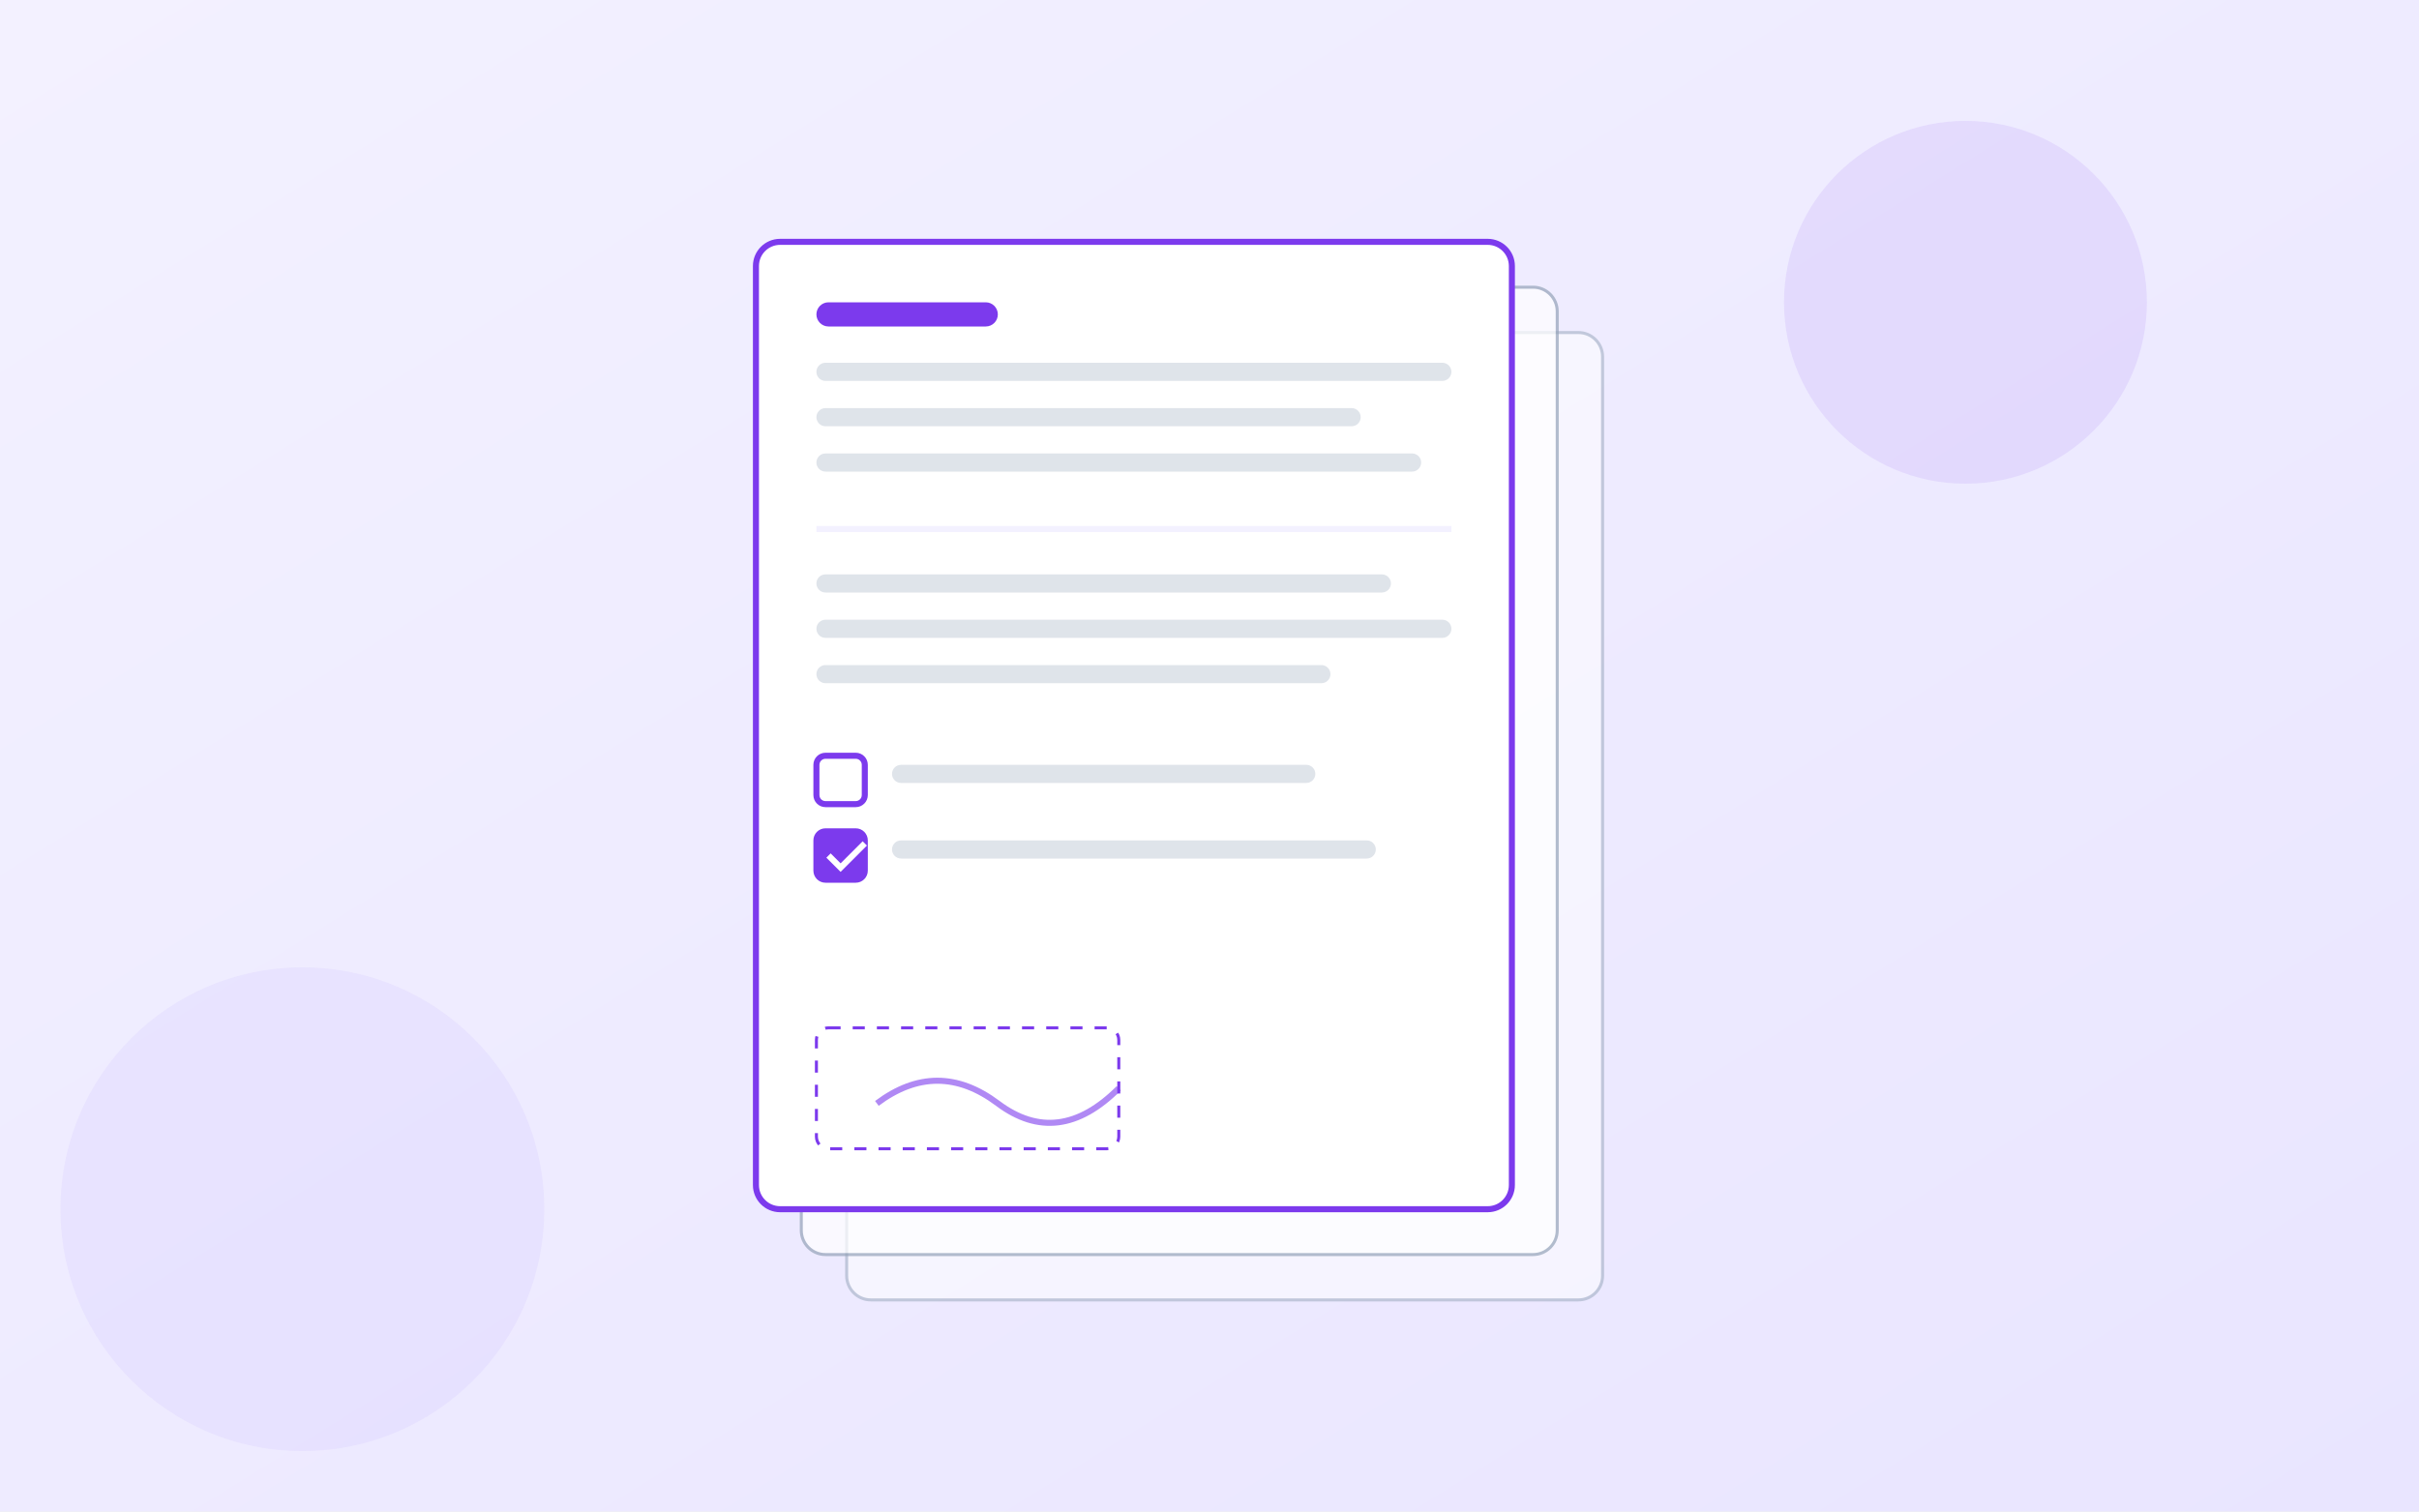
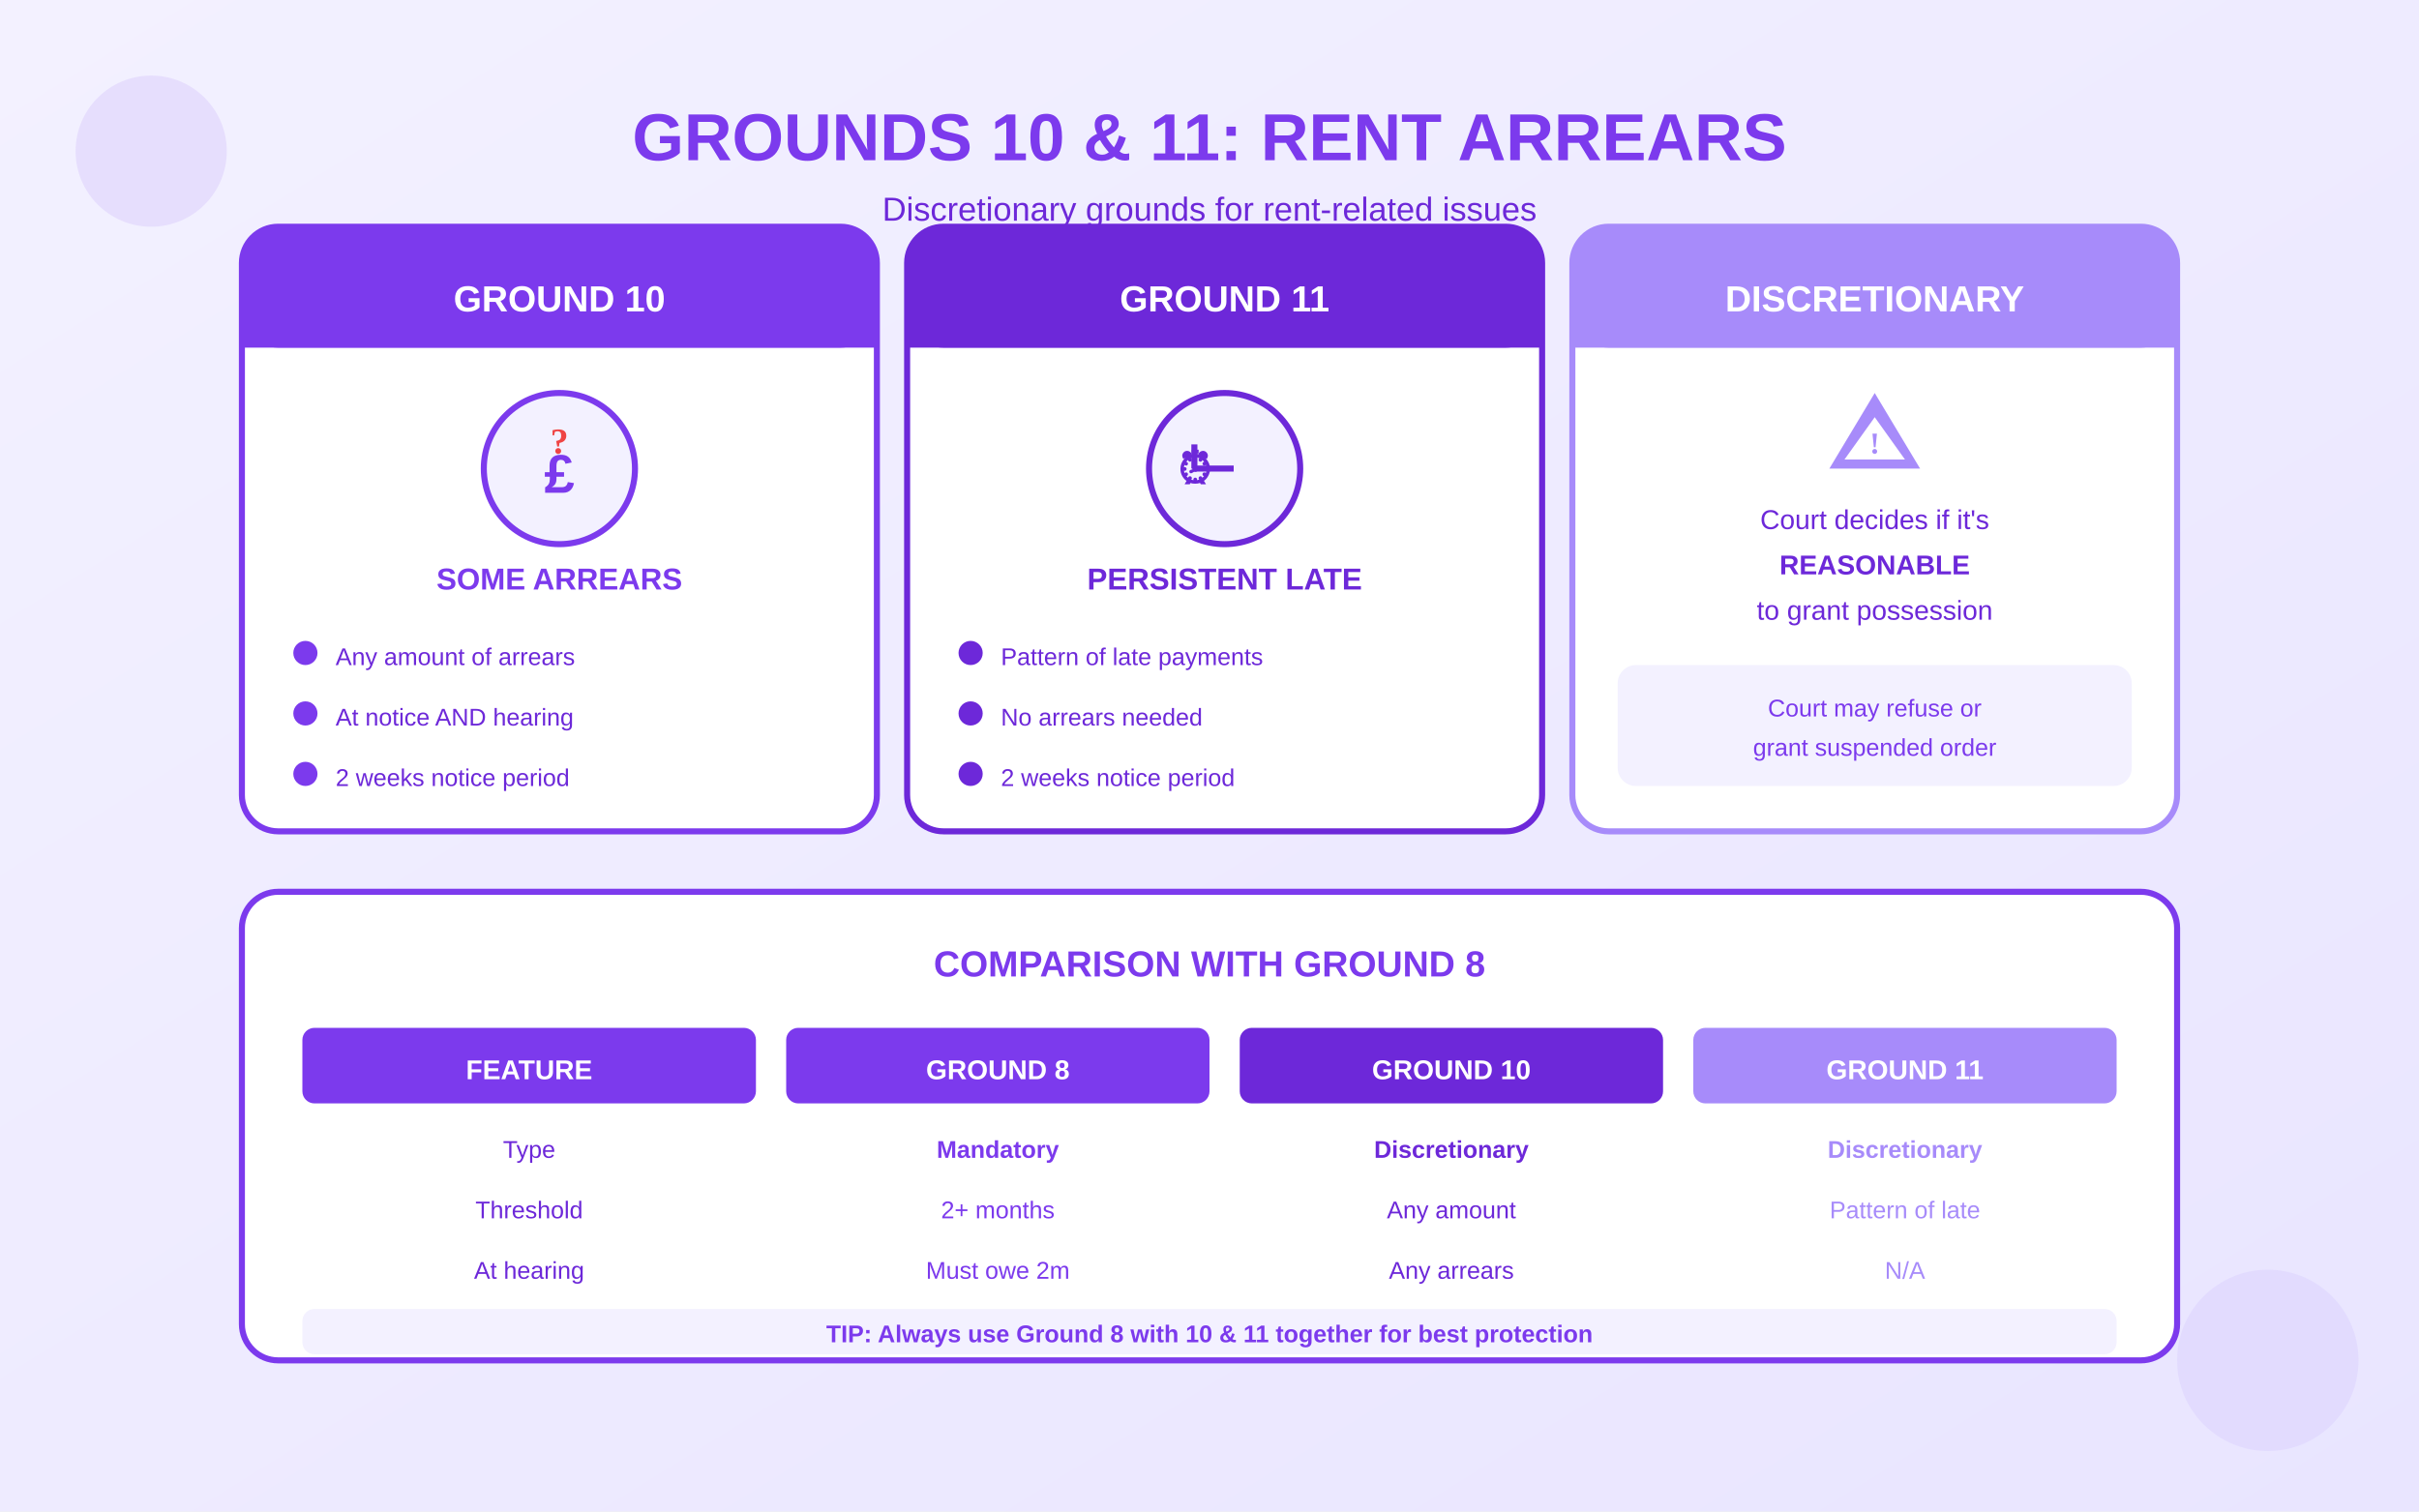
<svg xmlns="http://www.w3.org/2000/svg" viewBox="0 0 800 500">
  <defs>
    <linearGradient id="bgGrad" x1="0%" y1="0%" x2="100%" y2="100%">
      <stop offset="0%" style="stop-color:#F3F1FF" />
      <stop offset="100%" style="stop-color:#E9E5FF" />
    </linearGradient>
  </defs>
  <rect width="800" height="500" fill="url(#bgGrad)" />
-   <g transform="translate(250, 80)">
-     <rect x="30" y="30" width="250" height="320" rx="8" fill="white" stroke="#94A3B8" stroke-width="1" opacity="0.5" />
-     <rect x="15" y="15" width="250" height="320" rx="8" fill="white" stroke="#94A3B8" stroke-width="1" opacity="0.7" />
-     <rect x="0" y="0" width="250" height="320" rx="8" fill="white" stroke="#7C3AED" stroke-width="2" />
-     <rect x="20" y="20" width="60" height="8" rx="4" fill="#7C3AED" />
-     <rect x="20" y="40" width="210" height="6" rx="3" fill="#94A3B8" opacity="0.3" />
-     <rect x="20" y="55" width="180" height="6" rx="3" fill="#94A3B8" opacity="0.3" />
-     <rect x="20" y="70" width="200" height="6" rx="3" fill="#94A3B8" opacity="0.3" />
-     <line x1="20" y1="95" x2="230" y2="95" stroke="#F3F1FF" stroke-width="2" />
-     <rect x="20" y="110" width="190" height="6" rx="3" fill="#94A3B8" opacity="0.3" />
-     <rect x="20" y="125" width="210" height="6" rx="3" fill="#94A3B8" opacity="0.3" />
-     <rect x="20" y="140" width="170" height="6" rx="3" fill="#94A3B8" opacity="0.3" />
-     <rect x="20" y="170" width="16" height="16" rx="3" stroke="#7C3AED" stroke-width="2" fill="none" />
-     <rect x="45" y="173" width="140" height="6" rx="3" fill="#94A3B8" opacity="0.3" />
-     <rect x="20" y="195" width="16" height="16" rx="3" stroke="#7C3AED" stroke-width="2" fill="#7C3AED" />
-     <path d="M24 203 L28 207 L36 199" stroke="white" stroke-width="2" fill="none" />
-     <rect x="45" y="198" width="160" height="6" rx="3" fill="#94A3B8" opacity="0.3" />
-     <rect x="20" y="260" width="100" height="40" rx="4" stroke="#7C3AED" stroke-width="1" stroke-dasharray="4" fill="none" />
-     <path d="M40 285 Q60 270 80 285 Q100 300 120 280" stroke="#7C3AED" stroke-width="2" fill="none" opacity="0.6" />
+   <g transform="translate(80, 25)">
+     <text x="320" y="28" text-anchor="middle" fill="#7C3AED" font-size="22" font-weight="bold" font-family="Arial">GROUNDS 10 &amp; 11: RENT ARREARS</text>
+     <text x="320" y="48" text-anchor="middle" fill="#6D28D9" font-size="11" font-family="Arial">Discretionary grounds for rent-related issues</text>
  </g>
-   <circle cx="650" cy="100" r="60" fill="#7C3AED" opacity="0.1" />
-   <circle cx="100" cy="400" r="80" fill="#A78BFA" opacity="0.1" />
+   <g transform="translate(80, 75)">
+     <rect x="0" y="0" width="210" height="200" rx="12" fill="white" stroke="#7C3AED" stroke-width="2" />
+     <rect x="0" y="0" width="210" height="40" rx="12" fill="#7C3AED" />
+     <rect x="0" y="28" width="210" height="12" fill="#7C3AED" />
+     <text x="105" y="28" text-anchor="middle" fill="white" font-size="12" font-weight="bold" font-family="Arial">GROUND 10</text>
+     <circle cx="105" cy="80" r="25" fill="#F3F1FF" stroke="#7C3AED" stroke-width="2" />
+     <text x="105" y="88" text-anchor="middle" fill="#7C3AED" font-size="18" font-weight="bold" font-family="Arial">£</text>
+     <text x="105" y="75" text-anchor="middle" fill="#EF4444" font-size="12" font-weight="bold">?</text>
+     <text x="105" y="120" text-anchor="middle" fill="#7C3AED" font-size="10" font-weight="bold" font-family="Arial">SOME ARREARS</text>
+     <g transform="translate(15, 135)">
+       <circle cx="6" cy="6" r="4" fill="#7C3AED" />
+       <text x="16" y="10" fill="#6D28D9" font-size="8" font-family="Arial">Any amount of arrears</text>
+     </g>
+     <g transform="translate(15, 155)">
+       <circle cx="6" cy="6" r="4" fill="#7C3AED" />
+       <text x="16" y="10" fill="#6D28D9" font-size="8" font-family="Arial">At notice AND hearing</text>
+     </g>
+     <g transform="translate(15, 175)">
+       <circle cx="6" cy="6" r="4" fill="#7C3AED" />
+       <text x="16" y="10" fill="#6D28D9" font-size="8" font-family="Arial">2 weeks notice period</text>
+     </g>
+   </g>
+   <g transform="translate(300, 75)">
+     <rect x="0" y="0" width="210" height="200" rx="12" fill="white" stroke="#6D28D9" stroke-width="2" />
+     <rect x="0" y="0" width="210" height="40" rx="12" fill="#6D28D9" />
+     <rect x="0" y="28" width="210" height="12" fill="#6D28D9" />
+     <text x="105" y="28" text-anchor="middle" fill="white" font-size="12" font-weight="bold" font-family="Arial">GROUND 11</text>
+     <circle cx="105" cy="80" r="25" fill="#F3F1FF" stroke="#6D28D9" stroke-width="2" />
+     <text x="95" y="85" text-anchor="middle" fill="#6D28D9" font-size="14" font-weight="bold">⏰</text>
+     <line x1="95" y1="72" x2="95" y2="80" stroke="#6D28D9" stroke-width="2" />
+     <line x1="95" y1="80" x2="108" y2="80" stroke="#6D28D9" stroke-width="2" />
+     <text x="105" y="120" text-anchor="middle" fill="#6D28D9" font-size="10" font-weight="bold" font-family="Arial">PERSISTENT LATE</text>
+     <g transform="translate(15, 135)">
+       <circle cx="6" cy="6" r="4" fill="#6D28D9" />
+       <text x="16" y="10" fill="#6D28D9" font-size="8" font-family="Arial">Pattern of late payments</text>
+     </g>
+     <g transform="translate(15, 155)">
+       <circle cx="6" cy="6" r="4" fill="#6D28D9" />
+       <text x="16" y="10" fill="#6D28D9" font-size="8" font-family="Arial">No arrears needed</text>
+     </g>
+     <g transform="translate(15, 175)">
+       <circle cx="6" cy="6" r="4" fill="#6D28D9" />
+       <text x="16" y="10" fill="#6D28D9" font-size="8" font-family="Arial">2 weeks notice period</text>
+     </g>
+   </g>
+   <g transform="translate(520, 75)">
+     <rect x="0" y="0" width="200" height="200" rx="12" fill="white" stroke="#A78BFA" stroke-width="2" />
+     <rect x="0" y="0" width="200" height="40" rx="12" fill="#A78BFA" />
+     <rect x="0" y="28" width="200" height="12" fill="#A78BFA" />
+     <text x="100" y="28" text-anchor="middle" fill="white" font-size="12" font-weight="bold" font-family="Arial">DISCRETIONARY</text>
+     <g transform="translate(30, 55)">
+       <polygon points="70,0 85,25 55,25" fill="#A78BFA" />
+       <polygon points="70,8 80,22 60,22" fill="white" />
+       <text x="70" y="20" text-anchor="middle" fill="#A78BFA" font-size="10" font-weight="bold">!</text>
+     </g>
+     <text x="100" y="100" text-anchor="middle" fill="#6D28D9" font-size="9" font-family="Arial">Court decides if it's</text>
+     <text x="100" y="115" text-anchor="middle" fill="#6D28D9" font-size="9" font-weight="bold" font-family="Arial">REASONABLE</text>
+     <text x="100" y="130" text-anchor="middle" fill="#6D28D9" font-size="9" font-family="Arial">to grant possession</text>
+     <rect x="15" y="145" width="170" height="40" rx="6" fill="#F3F1FF" />
+     <text x="100" y="162" text-anchor="middle" fill="#7C3AED" font-size="8" font-family="Arial">Court may refuse or</text>
+     <text x="100" y="175" text-anchor="middle" fill="#7C3AED" font-size="8" font-family="Arial">grant suspended order</text>
+   </g>
+   <g transform="translate(80, 295)">
+     <rect x="0" y="0" width="640" height="155" rx="12" fill="white" stroke="#7C3AED" stroke-width="2" />
+     <text x="320" y="28" text-anchor="middle" fill="#7C3AED" font-size="12" font-weight="bold" font-family="Arial">COMPARISON WITH GROUND 8</text>
+     <rect x="20" y="45" width="150" height="25" rx="4" fill="#7C3AED" />
+     <text x="95" y="62" text-anchor="middle" fill="white" font-size="9" font-weight="bold" font-family="Arial">FEATURE</text>
+     <rect x="180" y="45" width="140" height="25" rx="4" fill="#7C3AED" />
+     <text x="250" y="62" text-anchor="middle" fill="white" font-size="9" font-weight="bold" font-family="Arial">GROUND 8</text>
+     <rect x="330" y="45" width="140" height="25" rx="4" fill="#6D28D9" />
+     <text x="400" y="62" text-anchor="middle" fill="white" font-size="9" font-weight="bold" font-family="Arial">GROUND 10</text>
+     <rect x="480" y="45" width="140" height="25" rx="4" fill="#A78BFA" />
+     <text x="550" y="62" text-anchor="middle" fill="white" font-size="9" font-weight="bold" font-family="Arial">GROUND 11</text>
+     <text x="95" y="88" text-anchor="middle" fill="#6D28D9" font-size="8" font-family="Arial">Type</text>
+     <text x="250" y="88" text-anchor="middle" fill="#7C3AED" font-size="8" font-weight="bold" font-family="Arial">Mandatory</text>
+     <text x="400" y="88" text-anchor="middle" fill="#6D28D9" font-size="8" font-weight="bold" font-family="Arial">Discretionary</text>
+     <text x="550" y="88" text-anchor="middle" fill="#A78BFA" font-size="8" font-weight="bold" font-family="Arial">Discretionary</text>
+     <text x="95" y="108" text-anchor="middle" fill="#6D28D9" font-size="8" font-family="Arial">Threshold</text>
+     <text x="250" y="108" text-anchor="middle" fill="#7C3AED" font-size="8" font-family="Arial">2+ months</text>
+     <text x="400" y="108" text-anchor="middle" fill="#6D28D9" font-size="8" font-family="Arial">Any amount</text>
+     <text x="550" y="108" text-anchor="middle" fill="#A78BFA" font-size="8" font-family="Arial">Pattern of late</text>
+     <text x="95" y="128" text-anchor="middle" fill="#6D28D9" font-size="8" font-family="Arial">At hearing</text>
+     <text x="250" y="128" text-anchor="middle" fill="#7C3AED" font-size="8" font-family="Arial">Must owe 2m</text>
+     <text x="400" y="128" text-anchor="middle" fill="#6D28D9" font-size="8" font-family="Arial">Any arrears</text>
+     <text x="550" y="128" text-anchor="middle" fill="#A78BFA" font-size="8" font-family="Arial">N/A</text>
+     <rect x="20" y="138" width="600" height="15" rx="4" fill="#F3F1FF" />
+     <text x="320" y="149" text-anchor="middle" fill="#7C3AED" font-size="8" font-weight="bold" font-family="Arial">TIP: Always use Ground 8 with 10 &amp; 11 together for best protection</text>
+   </g>
+   <circle cx="50" cy="50" r="25" fill="#7C3AED" opacity="0.1" />
+   <circle cx="750" cy="450" r="30" fill="#A78BFA" opacity="0.12" />
</svg>
